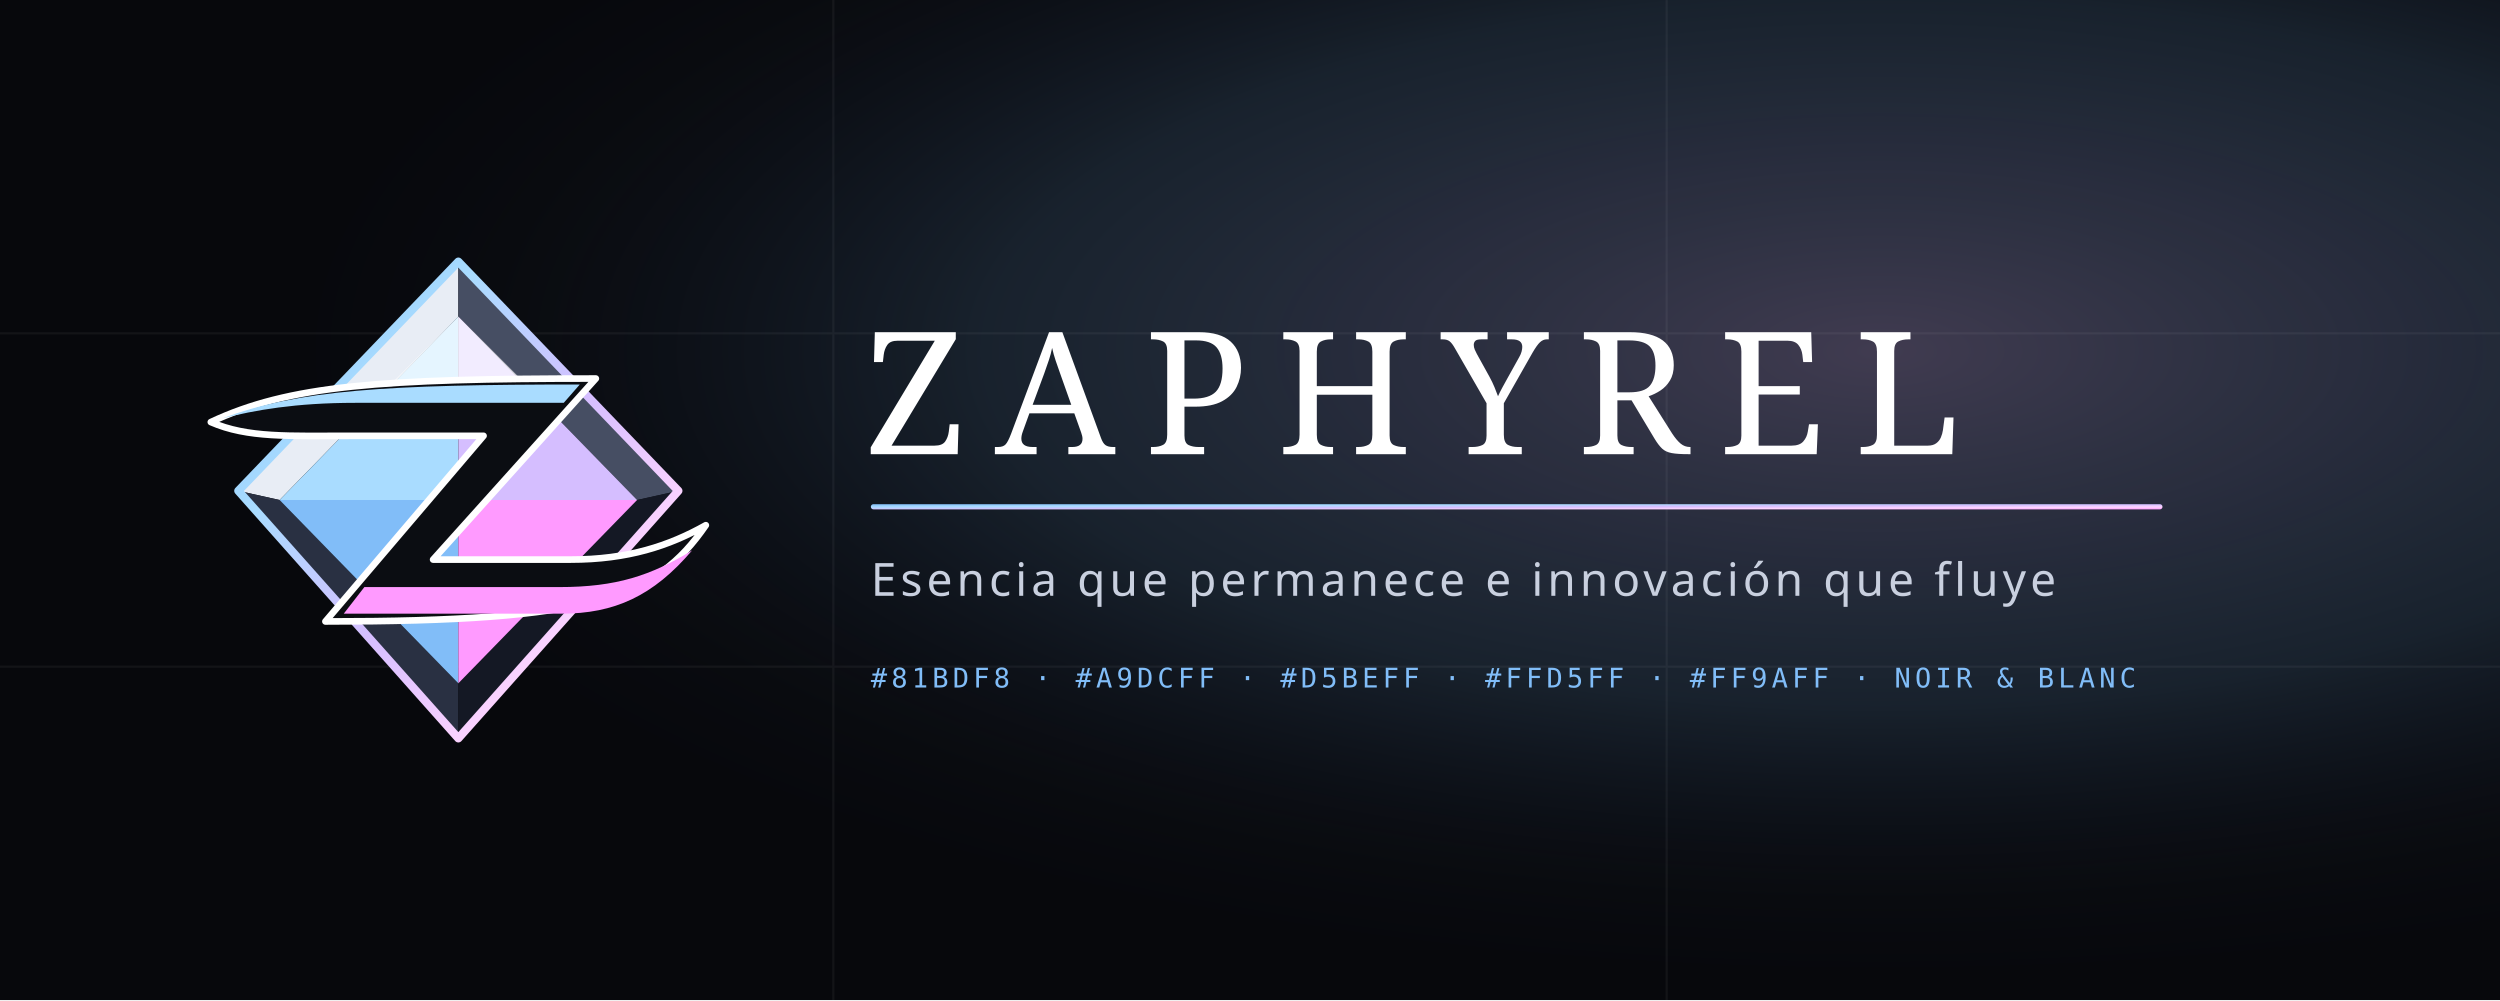
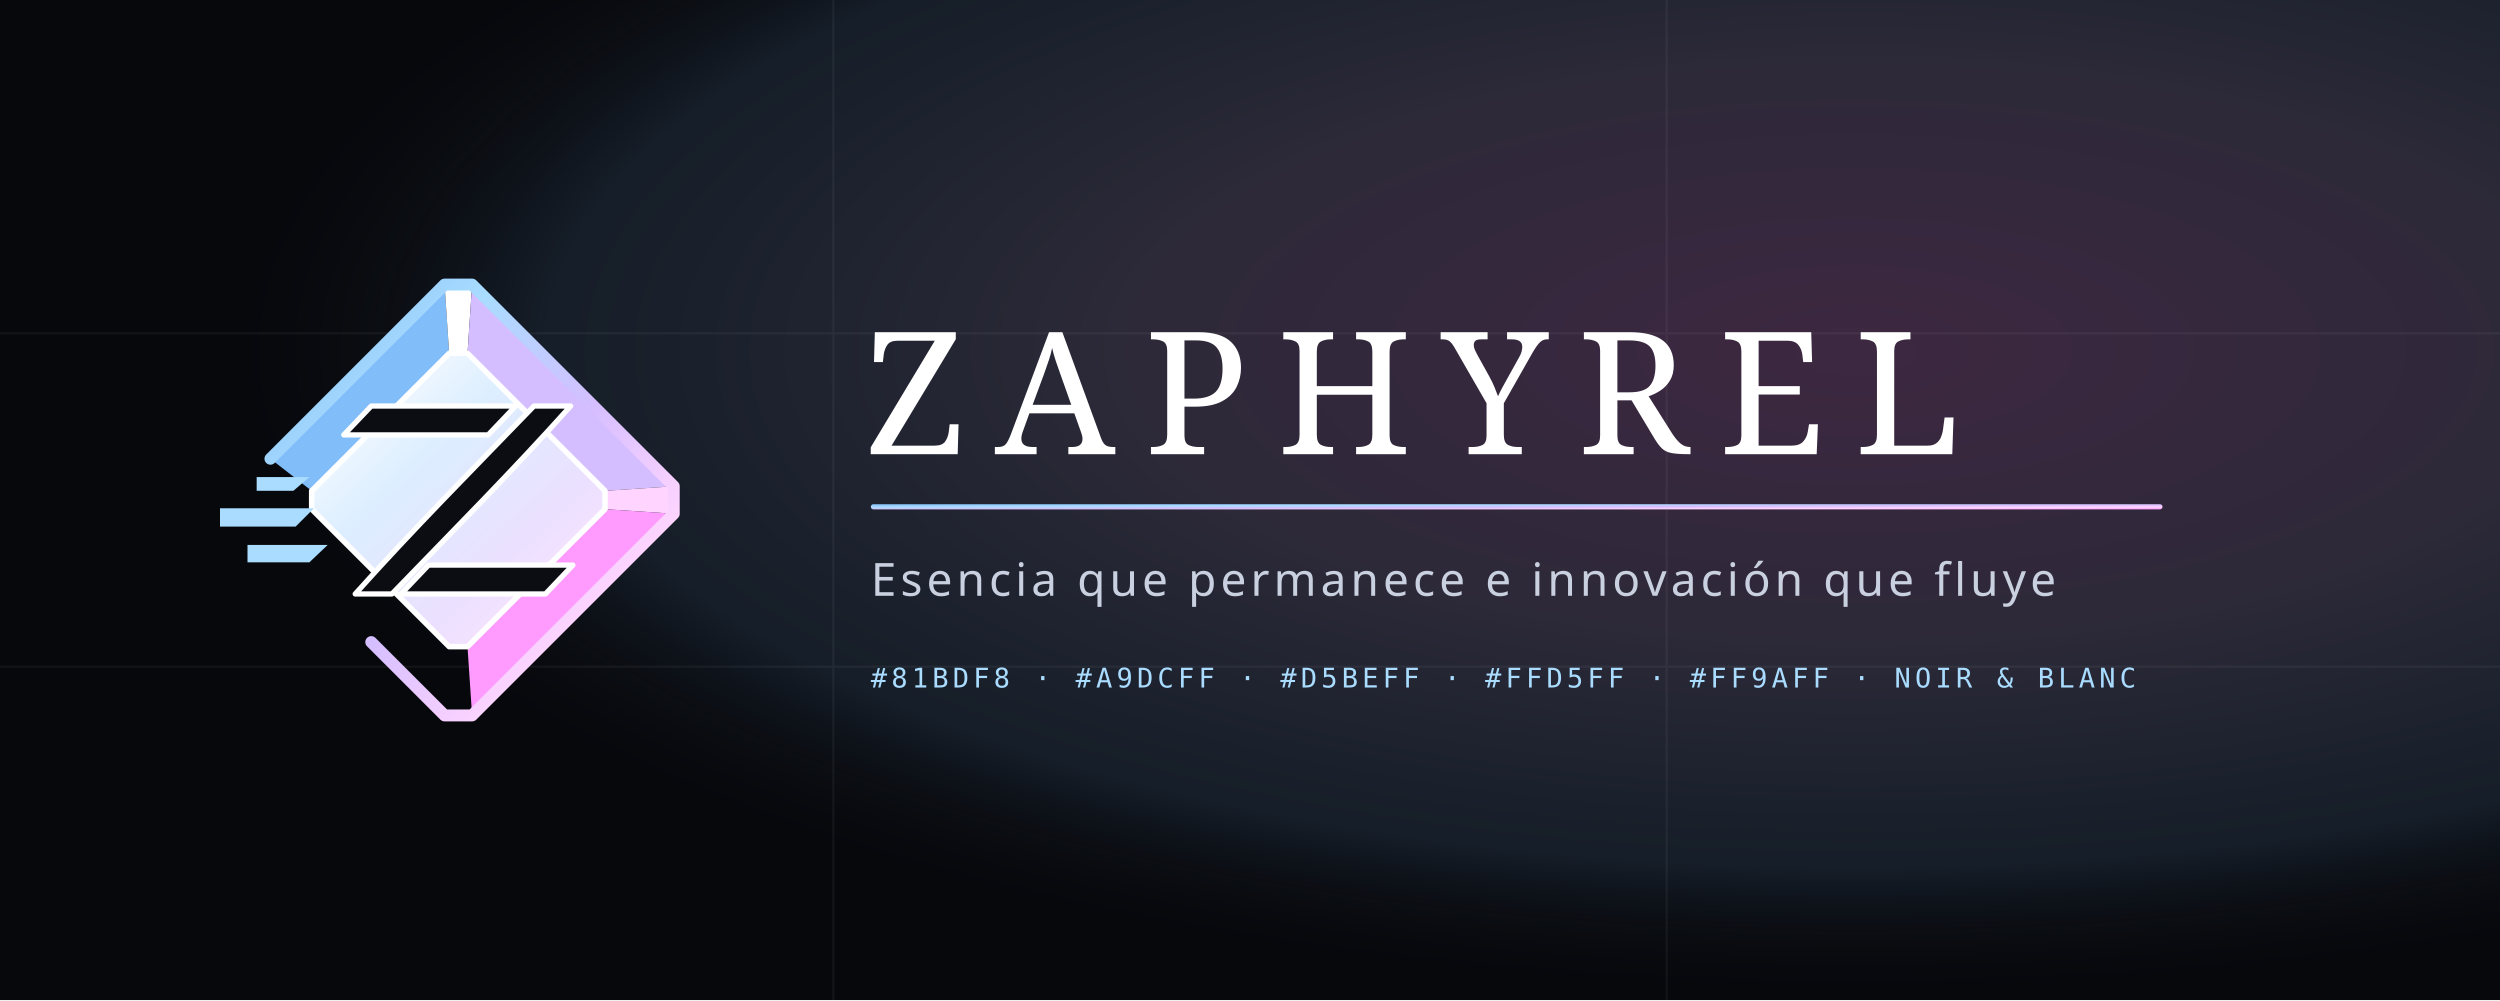
- <svg xmlns="http://www.w3.org/2000/svg" viewBox="0 0 1200 480" width="1200" height="480" role="img" aria-label="Redes sociales Zaphyrel v5">
+ <svg xmlns="http://www.w3.org/2000/svg" viewBox="0 0 1200 480" width="1200" height="480" role="img" aria-label="Redes sociales Zaphyrel v6">
  <defs>
-     <linearGradient id="rs-prism" x1="0" y1="0" x2="1" y2="1">
+     <linearGradient id="rs6-p" x1="0" y1="0" x2="1" y2="1">
      <stop offset="0" stop-color="#81BDF8" />
      <stop offset="0.28" stop-color="#A9DCFF" />
      <stop offset="0.54" stop-color="#D5BEFF" />
      <stop offset="0.78" stop-color="#FFD5FF" />
      <stop offset="1" stop-color="#FF9AFF" />
    </linearGradient>
-     <radialGradient id="rs-aura" cx="0.75" cy="0.35" r="0.65">
-       <stop offset="0" stop-color="#D5BEFF" stop-opacity=".28" />
-       <stop offset="0.55" stop-color="#81BDF8" stop-opacity=".14" />
+     <linearGradient id="rs6-tbl" x1="0.08" y1="0.05" x2="0.92" y2="0.95">
+       <stop offset="0" stop-color="#FFFFFF" />
+       <stop offset="0.35" stop-color="#DCEEFF" />
+       <stop offset="0.7" stop-color="#EBE0FF" />
+       <stop offset="1" stop-color="#FFE6FF" />
+     </linearGradient>
+     <radialGradient id="rs6-aura" cx="0.74" cy="0.35" r="0.65">
+       <stop offset="0" stop-color="#FF9AFF" stop-opacity=".22" />
+       <stop offset="0.45" stop-color="#D5BEFF" stop-opacity=".18" />
+       <stop offset="0.8" stop-color="#81BDF8" stop-opacity=".12" />
      <stop offset="1" stop-color="#07080C" stop-opacity="0" />
    </radialGradient>
  </defs>
  <rect width="1200" height="480" fill="#07080C" />
-   <rect width="1200" height="480" fill="url(#rs-aura)" />
+   <rect width="1200" height="480" fill="url(#rs6-aura)" />
  <path d="M 0 160 H 1200 M 0 320 H 1200 M 400 0 V 480 M 800 0 V 480" stroke="#FFFFFF" stroke-opacity=".05" stroke-width="1" />
  <g transform="translate(88,108) scale(2.2)">
-     <polygon points="60,8 12,58 21,60 60,20" fill="#E8EDF5" />
-     <polygon points="60,8 108,58 99,60 60,20" fill="#464E63" />
-     <polygon points="12,58 21,60 60,100 60,112" fill="#293042" />
-     <polygon points="108,58 60,112 60,100 99,60" fill="#141824" />
-     <polygon points="60,8 108,58 60,112 12,58" fill="none" stroke="url(#rs-prism)" stroke-width="1.8" stroke-linejoin="round" />
-     <polygon points="60,20 21,60 60,60" fill="#A9DCFF" />
-     <polygon points="60,20 99,60 60,60" fill="#D5BEFF" />
-     <polygon points="21,60 60,100 60,60" fill="#81BDF8" />
-     <polygon points="99,60 60,100 60,60" fill="#FF9AFF" />
-     <polygon points="60,20 80,40 60,46.5 40,40" fill="#FFFFFF" opacity=".7" />
-     <path d="M 6 43 C 23 35, 43 33.5, 90 33.5 L 54.5 73 H 84.5 C 97 73, 106 70, 114 65.5 C 103 81.5, 89 86.5, 31 86.5 L 65.5 46 H 37 C 23 46, 14 46.5, 6 43 Z" fill="#0B0D12" stroke="#FFFFFF" stroke-width="1.45" stroke-linejoin="round" />
-     <path d="M 8.5 42.2 C 25 36, 44 34.8, 86.5 34.8 L 83 38.8 H 37.5 C 24.5 38.8, 15.5 40.4, 8.5 42.2 Z" fill="#A9DCFF" />
-     <path d="M 35 84.8 H 82.5 C 94 84.8, 102.5 81, 111 71 C 102 76.5, 94.5 79, 82 79 H 39.5 Z" fill="#FF9AFF" />
+     <polygon points="19,51 57,13 58,28 28,58" fill="#81BDF8" />
+     <polygon points="57,13 63,13 62,28 58,28" fill="#FFFFFF" />
+     <polygon points="63,13 107,57 92,58 62,28" fill="#D5BEFF" />
+     <polygon points="107,57 107,63 92,62 92,58" fill="#FFD5FF" />
+     <polygon points="107,63 63,107 62,92 92,62" fill="#FF9AFF" />
+     <polygon points="58,28 62,28 92,58 92,62 62,92 58,92 28,62 28,58" fill="url(#rs6-tbl)" stroke="#FFFFFF" stroke-width="1.2" stroke-linejoin="round" />
+     <path d="M 19 51 L 57 13 L 63 13 L 107 57 L 107 63 L 63 107 L 57 107 L 41 91" fill="none" stroke="url(#rs6-p)" stroke-width="2.6" stroke-linecap="round" stroke-linejoin="round" />
+     <path d="M 16 55 H 27.5 L 24 58 H 16 Z M 8 61.8 H 28.5 L 24.5 65.8 H 8 Z M 14 69.8 H 31.5 L 27.5 73.6 H 14 Z" fill="#A9DCFF" />
+     <path d="M 41 39.5 H 72.5 L 66.5 45.8 H 35 Z M 53.5 74.2 H 85 L 79 80.5 H 47.5 Z M 76.5 39.5 H 84.5 C 71.5 54, 59.5 66, 45.5 80.5 H 37.5 C 50.5 66, 62.5 54, 76.5 39.5 Z" fill="#0B0D12" stroke="#FFFFFF" stroke-width="1.15" stroke-linejoin="round" />
  </g>
  <text x="415" y="218" font-family="'Instrument Serif', Georgia, serif" font-size="82" letter-spacing="14" fill="#FFFFFF">ZAPHYREL</text>
-   <rect x="418" y="242" width="620" height="2.5" rx="1.25" fill="url(#rs-prism)" />
+   <rect x="418" y="242" width="620" height="2.5" rx="1.25" fill="url(#rs6-p)" />
  <text x="418" y="286" font-family="'Plus Jakarta Sans', system-ui, sans-serif" font-size="22" font-weight="400" letter-spacing="2" fill="#C9D0DF">Esencia que permanece e innovación que fluye</text>
-   <text x="418" y="330" font-family="'JetBrains Mono', monospace" font-size="13" letter-spacing="2" fill="#81BDF8">#81BDF8 · #A9DCFF · #D5BEFF · #FFD5FF · #FF9AFF · NOIR &amp; BLANC</text>
+   <text x="418" y="330" font-family="'JetBrains Mono', monospace" font-size="13" letter-spacing="2" fill="#A9DCFF">#81BDF8 · #A9DCFF · #D5BEFF · #FFD5FF · #FF9AFF · NOIR &amp; BLANC</text>
</svg>
